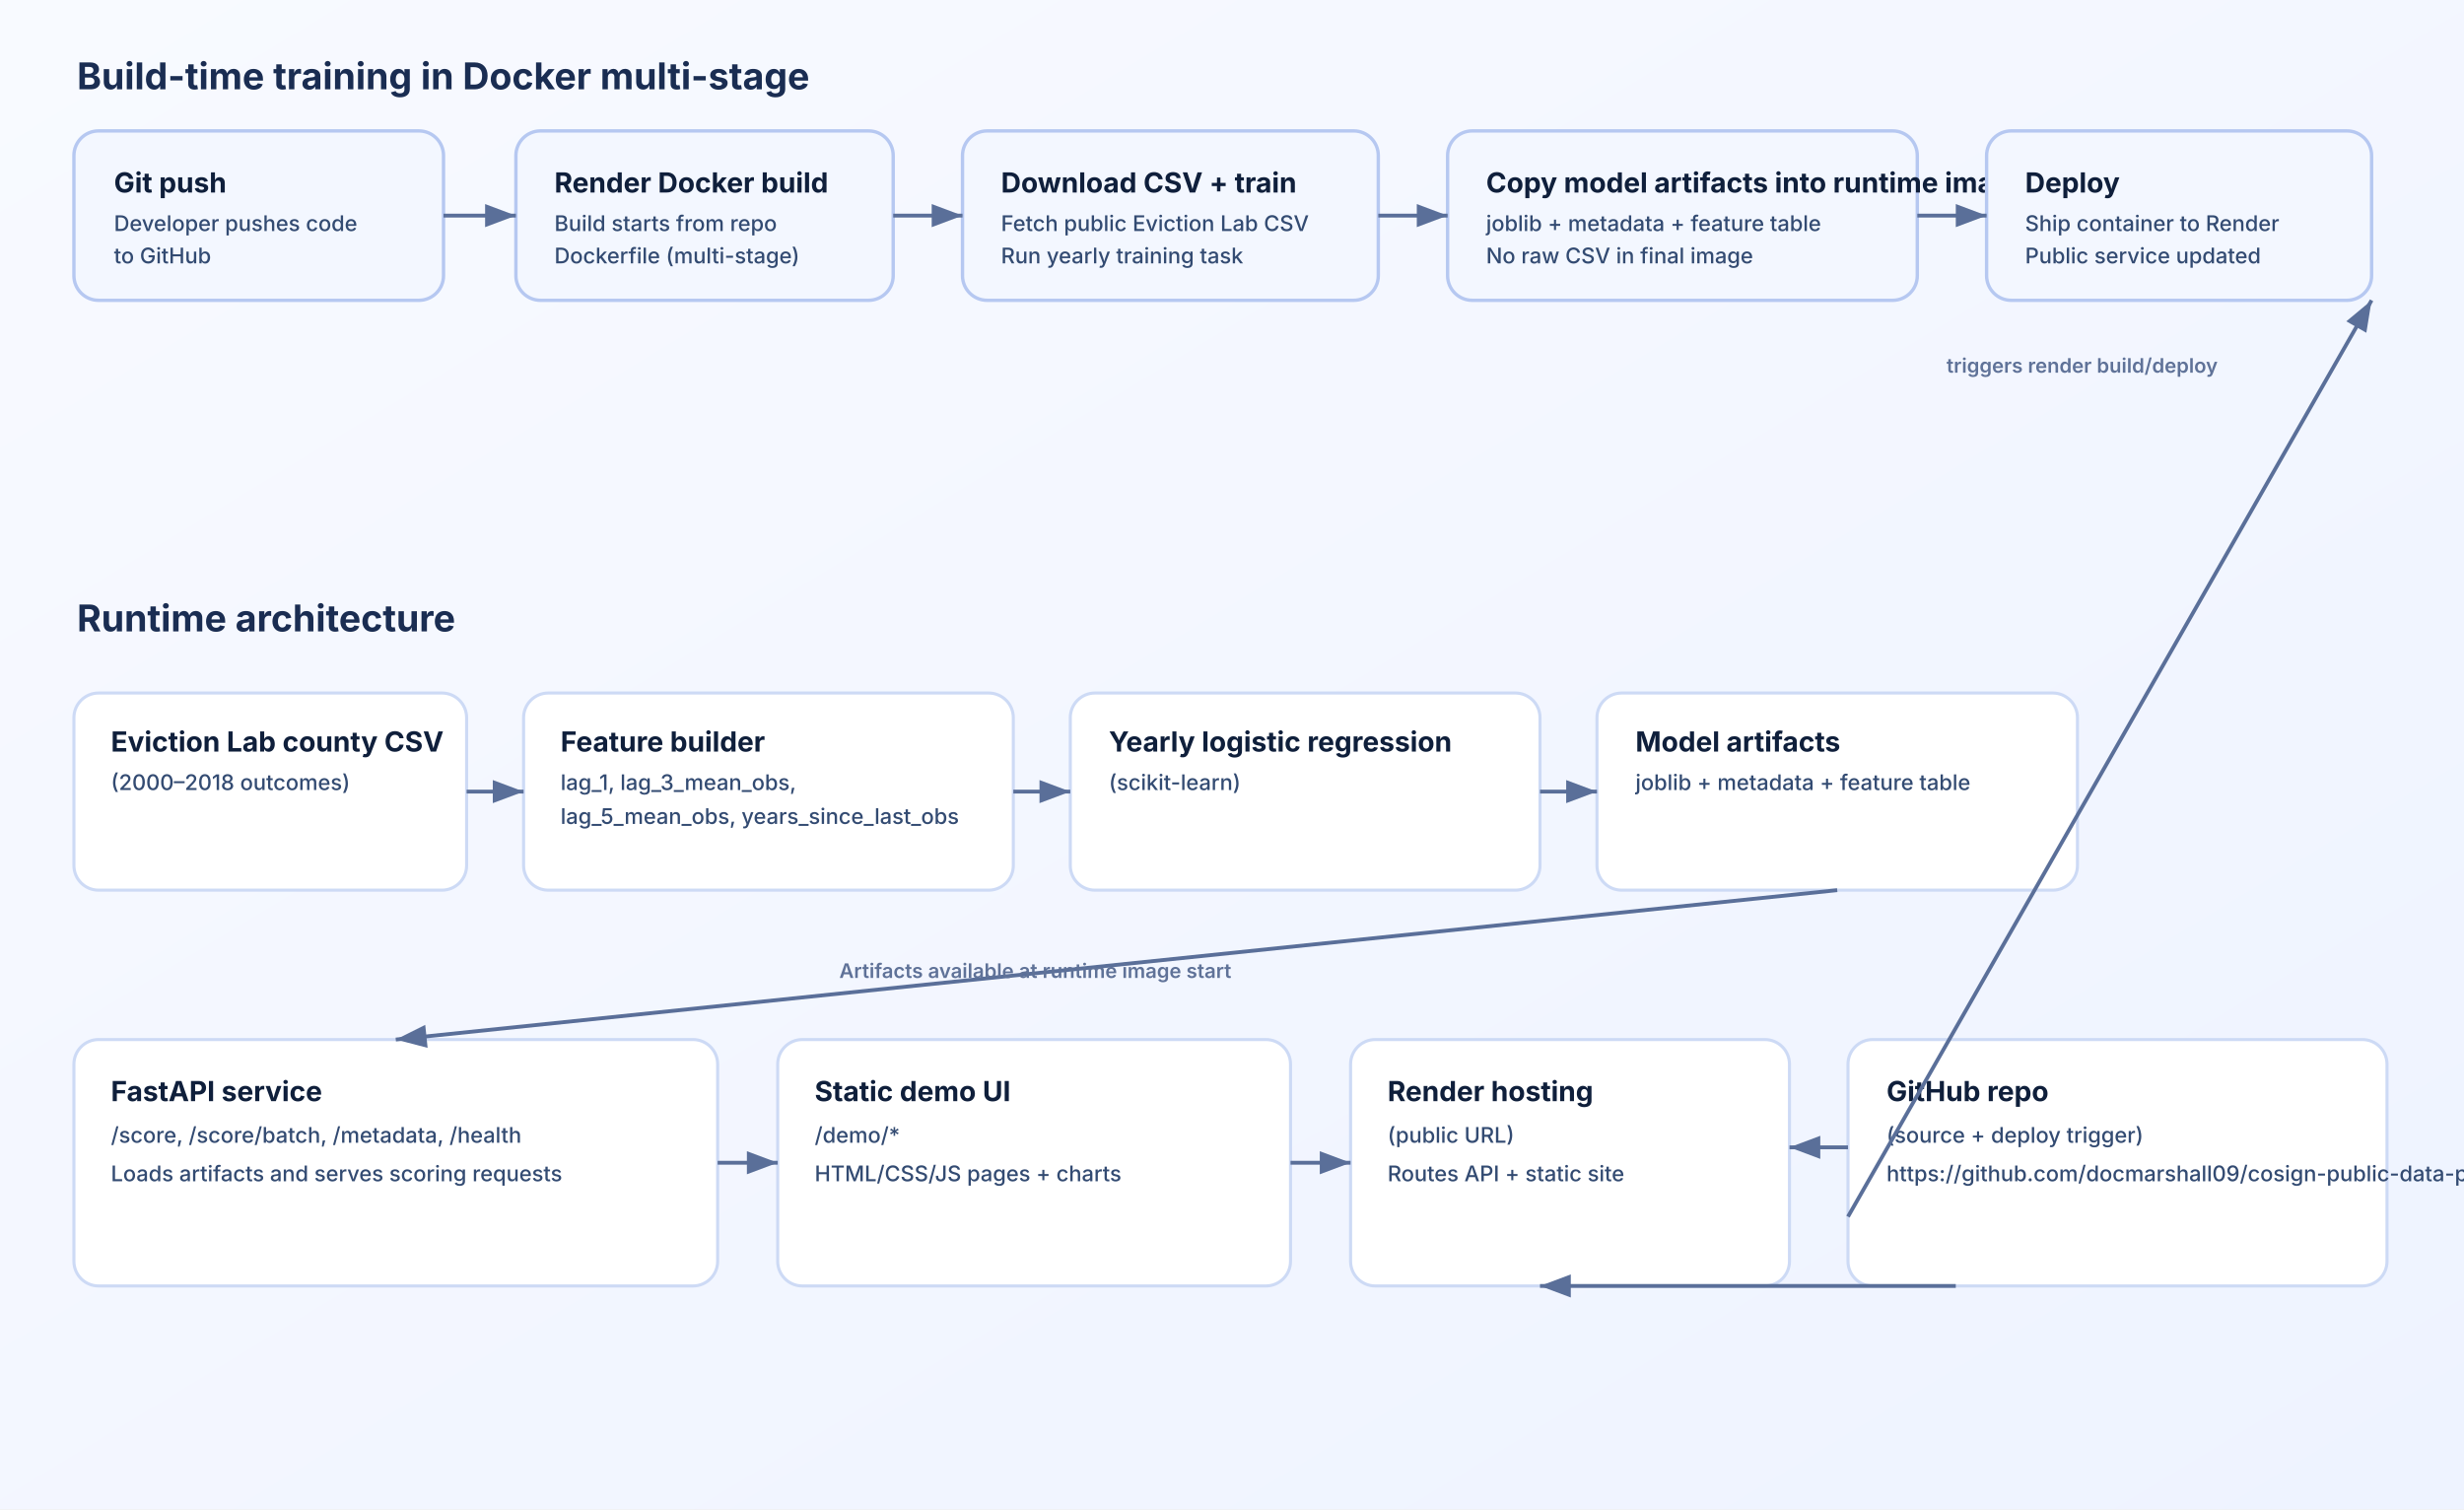
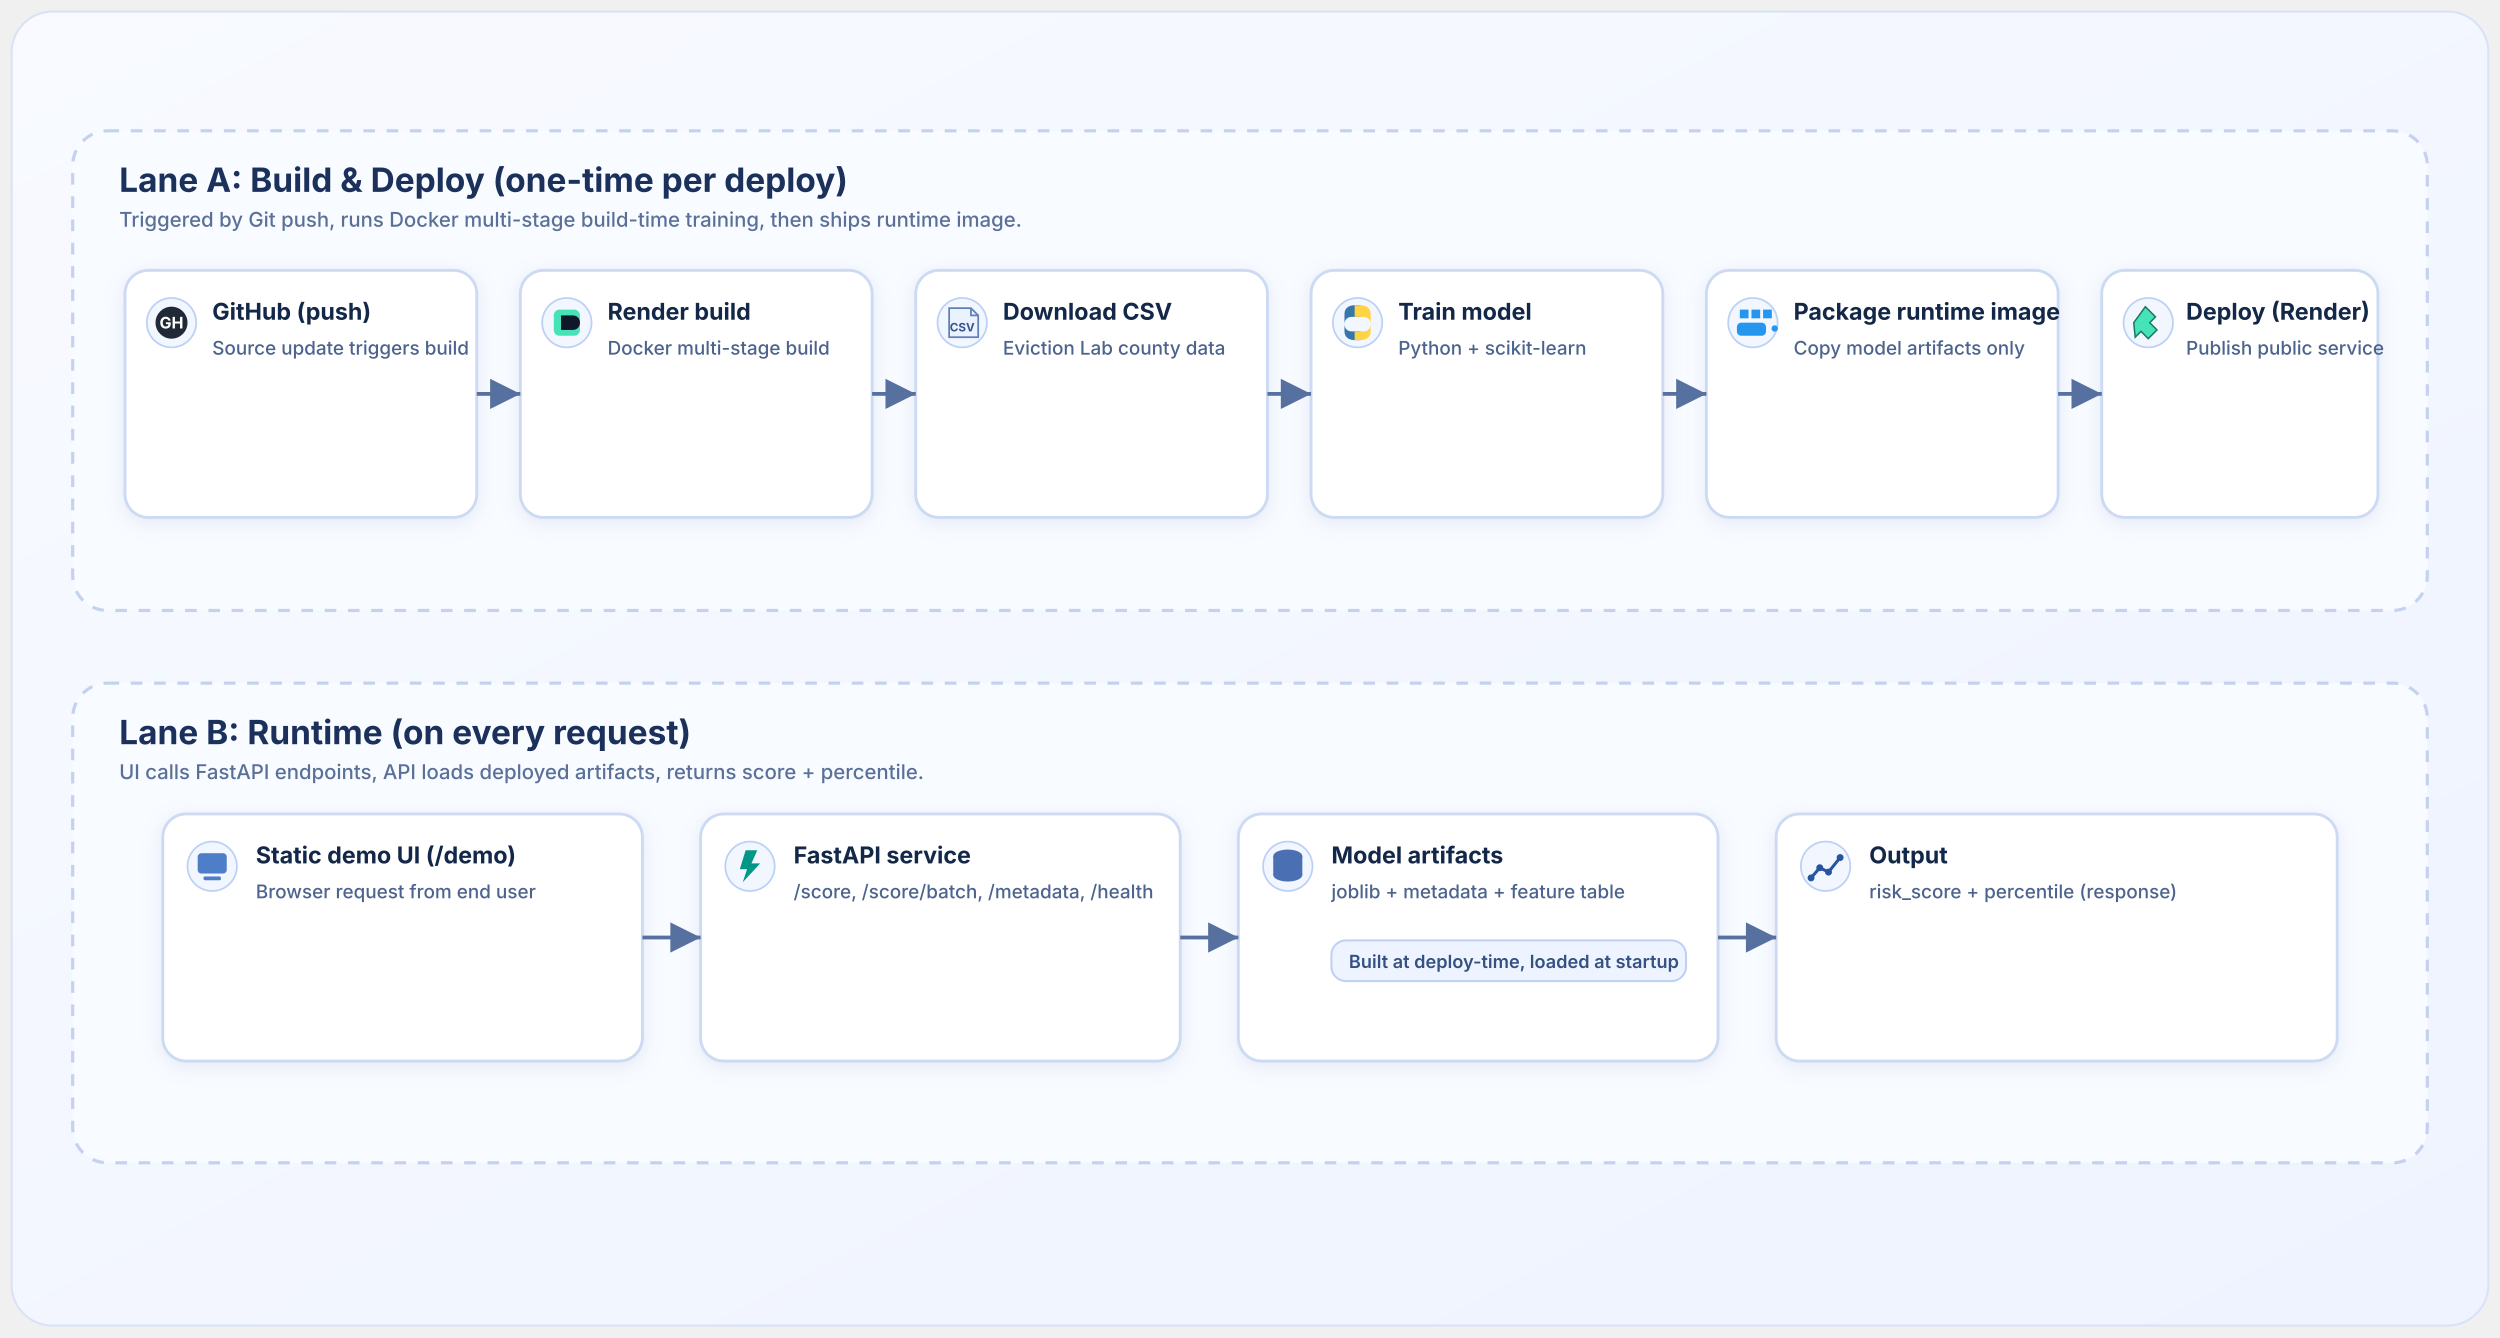
- <svg xmlns="http://www.w3.org/2000/svg" width="1600" height="980" viewBox="0 0 1600 980" role="img" aria-labelledby="title desc">
+ <svg xmlns="http://www.w3.org/2000/svg" viewBox="0 0 1720 920" role="img" aria-labelledby="title desc">
  <defs>
-     <linearGradient id="bg" x1="0" x2="1" y1="0" y2="1">
+     <linearGradient id="canvasBg" x1="0" y1="0" x2="1" y2="1">
      <stop offset="0%" stop-color="#f8faff" />
      <stop offset="100%" stop-color="#eef3ff" />
    </linearGradient>
-     <marker id="arrow" markerWidth="10" markerHeight="10" refX="8" refY="3" orient="auto" markerUnits="strokeWidth">
-       <path d="M0,0 L8,3 L0,6 z" fill="#5a6f99" />
+     <filter id="cardShadow" x="-20%" y="-20%" width="140%" height="160%">
+       <feDropShadow dx="0" dy="3" stdDeviation="6" flood-color="#a8b8dd" flood-opacity="0.25" />
+     </filter>
+     <marker id="arrow" markerWidth="10" markerHeight="10" refX="8" refY="4" orient="auto" markerUnits="strokeWidth">
+       <path d="M0,0 L8,4 L0,8 z" fill="#56709f" />
    </marker>
    <style>
-       .lane-title { font: 700 24px Inter, Arial, sans-serif; fill: #1a2d52; }
-       .box-title { font: 700 18px Inter, Arial, sans-serif; fill: #0f1f3b; }
-       .box-text { font: 500 14px Inter, Arial, sans-serif; fill: #334b72; }
-       .node { fill: #ffffff; stroke: #cddaf5; stroke-width: 2; rx: 16; }
-       .node-accent { fill: #f3f7ff; stroke: #b6c8f1; stroke-width: 2.2; rx: 16; }
-       .arrow { stroke: #5a6f99; stroke-width: 2.5; fill: none; marker-end: url(#arrow); }
-       .subtle { font: 600 13px Inter, Arial, sans-serif; fill: #5f7298; }
+       .lane-box {
+         fill: #f8fbff;
+         stroke: #c4d2ef;
+         stroke-width: 2.2;
+         stroke-dasharray: 8 8;
+         rx: 24;
+       }
+       .node {
+         fill: #ffffff;
+         stroke: #cddaf3;
+         stroke-width: 2;
+         rx: 16;
+         filter: url(#cardShadow);
+       }
+       .lane-title {
+         font: 700 23px Inter, Arial, sans-serif;
+         fill: #1b315b;
+       }
+       .lane-sub {
+         font: 500 14px Inter, Arial, sans-serif;
+         fill: #5a7098;
+       }
+       .node-title {
+         font: 650 16px Inter, Arial, sans-serif;
+         fill: #132748;
+       }
+       .node-sub {
+         font: 500 13px Inter, Arial, sans-serif;
+         fill: #4b638d;
+       }
+       .arrow {
+         fill: none;
+         stroke: #56709f;
+         stroke-width: 2.6;
+         marker-end: url(#arrow);
+       }
+       .chip {
+         fill: #eef4ff;
+         stroke: #bfd0f4;
+         stroke-width: 1.4;
+         rx: 10;
+       }
+       .chip-text {
+         font: 600 12.5px Inter, Arial, sans-serif;
+         fill: #355182;
+       }
+       .icon-bg {
+         fill: #f1f6ff;
+         stroke: #bcd0f6;
+         stroke-width: 1.2;
+       }
+       .mini {
+         font: 700 11px Inter, Arial, sans-serif;
+       }
    </style>
  </defs>
-   <rect x="0" y="0" width="1600" height="980" fill="url(#bg)" />
-   <text class="lane-title" x="50" y="58">Build-time training in Docker multi-stage</text>
-   <text class="lane-title" x="50" y="410">Runtime architecture</text>
-   <rect class="node-accent" x="48" y="85" width="240" height="110" />
-   <text class="box-title" x="74" y="125">Git push</text>
-   <text class="box-text" x="74" y="150">Developer pushes code</text>
-   <text class="box-text" x="74" y="171">to GitHub</text>
-   <rect class="node-accent" x="335" y="85" width="245" height="110" />
-   <text class="box-title" x="360" y="125">Render Docker build</text>
-   <text class="box-text" x="360" y="150">Build starts from repo</text>
-   <text class="box-text" x="360" y="171">Dockerfile (multi-stage)</text>
-   <rect class="node-accent" x="625" y="85" width="270" height="110" />
-   <text class="box-title" x="650" y="125">Download CSV + train</text>
-   <text class="box-text" x="650" y="150">Fetch public Eviction Lab CSV</text>
-   <text class="box-text" x="650" y="171">Run yearly training task</text>
-   <rect class="node-accent" x="940" y="85" width="305" height="110" />
-   <text class="box-title" x="965" y="125">Copy model artifacts into runtime image</text>
-   <text class="box-text" x="965" y="150">joblib + metadata + feature table</text>
-   <text class="box-text" x="965" y="171">No raw CSV in final image</text>
-   <rect class="node-accent" x="1290" y="85" width="250" height="110" />
-   <text class="box-title" x="1315" y="125">Deploy</text>
-   <text class="box-text" x="1315" y="150">Ship container to Render</text>
-   <text class="box-text" x="1315" y="171">Public service updated</text>
-   <line class="arrow" x1="288" y1="140" x2="335" y2="140" />
-   <line class="arrow" x1="580" y1="140" x2="625" y2="140" />
-   <line class="arrow" x1="895" y1="140" x2="940" y2="140" />
-   <line class="arrow" x1="1245" y1="140" x2="1290" y2="140" />
-   <rect class="node" x="48" y="450" width="255" height="128" />
-   <text class="box-title" x="72" y="488">Eviction Lab county CSV</text>
-   <text class="box-text" x="72" y="513">(2000–2018 outcomes)</text>
-   <rect class="node" x="340" y="450" width="318" height="128" />
-   <text class="box-title" x="364" y="488">Feature builder</text>
-   <text class="box-text" x="364" y="513">lag_1, lag_3_mean_obs,</text>
-   <text class="box-text" x="364" y="535">lag_5_mean_obs, years_since_last_obs</text>
-   <rect class="node" x="695" y="450" width="305" height="128" />
-   <text class="box-title" x="720" y="488">Yearly logistic regression</text>
-   <text class="box-text" x="720" y="513">(scikit-learn)</text>
-   <rect class="node" x="1037" y="450" width="312" height="128" />
-   <text class="box-title" x="1062" y="488">Model artifacts</text>
-   <text class="box-text" x="1062" y="513">joblib + metadata + feature table</text>
-   <line class="arrow" x1="303" y1="514" x2="340" y2="514" />
-   <line class="arrow" x1="658" y1="514" x2="695" y2="514" />
-   <line class="arrow" x1="1000" y1="514" x2="1037" y2="514" />
-   <rect class="node" x="48" y="675" width="418" height="160" />
-   <text class="box-title" x="72" y="715">FastAPI service</text>
-   <text class="box-text" x="72" y="742">/score, /score/batch, /metadata, /health</text>
-   <text class="box-text" x="72" y="767">Loads artifacts and serves scoring requests</text>
-   <rect class="node" x="505" y="675" width="333" height="160" />
-   <text class="box-title" x="529" y="715">Static demo UI</text>
-   <text class="box-text" x="529" y="742">/demo/*</text>
-   <text class="box-text" x="529" y="767">HTML/CSS/JS pages + charts</text>
-   <rect class="node" x="877" y="675" width="285" height="160" />
-   <text class="box-title" x="901" y="715">Render hosting</text>
-   <text class="box-text" x="901" y="742">(public URL)</text>
-   <text class="box-text" x="901" y="767">Routes API + static site</text>
-   <rect class="node" x="1200" y="675" width="350" height="160" />
-   <text class="box-title" x="1225" y="715">GitHub repo</text>
-   <text class="box-text" x="1225" y="742">(source + deploy trigger)</text>
-   <text class="box-text" x="1225" y="767">https://github.com/docmarshall09/cosign-public-data-poc</text>
-   <line class="arrow" x1="1193" y1="578" x2="257" y2="675" />
-   <text class="subtle" x="545" y="635">Artifacts available at runtime image start</text>
-   <line class="arrow" x1="466" y1="755" x2="505" y2="755" />
-   <line class="arrow" x1="838" y1="755" x2="877" y2="755" />
-   <line class="arrow" x1="1270" y1="835" x2="1000" y2="835" />
-   <line class="arrow" x1="1200" y1="745" x2="1162" y2="745" />
-   <line class="arrow" x1="1200" y1="790" x2="1540" y2="195" />
-   <text class="subtle" x="1264" y="242">triggers render build/deploy</text>
+   <rect x="8" y="8" width="1704" height="904" rx="28" fill="url(#canvasBg)" stroke="#d8e2f7" stroke-width="1.4" />
+   <rect class="lane-box" x="50" y="90" width="1620" height="330" />
+   <text class="lane-title" x="82" y="132">Lane A: Build &amp; Deploy (one-time per deploy)</text>
+   <text class="lane-sub" x="82" y="156">Triggered by Git push, runs Docker multi-stage build-time training, then ships runtime image.</text>
+   <rect class="lane-box" x="50" y="470" width="1620" height="330" />
+   <text class="lane-title" x="82" y="512">Lane B: Runtime (on every request)</text>
+   <text class="lane-sub" x="82" y="536">UI calls FastAPI endpoints, API loads deployed artifacts, returns score + percentile.</text>
+   <rect class="node" x="86" y="186" width="242" height="170" />
+   <circle class="icon-bg" cx="118" cy="222" r="17" />
+   <circle cx="118" cy="222" r="11" fill="#1f2937" />
+   <text x="118" y="226" text-anchor="middle" fill="#ffffff" class="mini">GH</text>
+   <text class="node-title" x="146" y="220">GitHub (push)</text>
+   <text class="node-sub" x="146" y="244">Source update triggers build</text>
+   <rect class="node" x="358" y="186" width="242" height="170" />
+   <circle class="icon-bg" cx="390" cy="222" r="17" />
+   <rect x="381" y="213" width="18" height="18" rx="4" fill="#46e3b7" />
+   <path d="M386 227 L386 217 L394 217 C397 217 399 219 399 222 C399 225 397 227 394 227 Z" fill="#0f172a" />
+   <text class="node-title" x="418" y="220">Render build</text>
+   <text class="node-sub" x="418" y="244">Docker multi-stage build</text>
+   <rect class="node" x="630" y="186" width="242" height="170" />
+   <circle class="icon-bg" cx="662" cy="222" r="17" />
+   <path d="M653 212 H668 L673 217 V232 H653 Z" fill="#eaf1ff" stroke="#5f7fb5" stroke-width="1.2" />
+   <path d="M668 212 V217 H673" fill="none" stroke="#5f7fb5" stroke-width="1.2" />
+   <text x="662" y="228" text-anchor="middle" font-family="Inter, Arial, sans-serif" font-size="8" font-weight="700" fill="#36558a">CSV</text>
+   <text class="node-title" x="690" y="220">Download CSV</text>
+   <text class="node-sub" x="690" y="244">Eviction Lab county data</text>
+   <rect class="node" x="902" y="186" width="242" height="170" />
+   <circle class="icon-bg" cx="934" cy="222" r="17" />
+   <path d="M925 216 C925 212 928 210 932 210 H936 V218 H930 C927 218 925 220 925 223 C925 226 927 228 930 228 H936 V234 H932 C928 234 925 232 925 228 Z" fill="#3776ab" />
+   <path d="M943 216 C943 212 940 210 936 210 H932 V218 H938 C941 218 943 220 943 223 C943 226 941 228 938 228 H932 V234 H936 C940 234 943 232 943 228 Z" fill="#ffd343" />
+   <text class="node-title" x="962" y="220">Train model</text>
+   <text class="node-sub" x="962" y="244">Python + scikit-learn</text>
+   <rect class="node" x="1174" y="186" width="242" height="170" />
+   <circle class="icon-bg" cx="1206" cy="222" r="17" />
+   <rect x="1195" y="222" width="20" height="9" rx="3" fill="#2496ed" />
+   <rect x="1197" y="213" width="6" height="6" fill="#2496ed" />
+   <rect x="1205" y="213" width="6" height="6" fill="#2496ed" />
+   <rect x="1213" y="213" width="6" height="6" fill="#2496ed" />
+   <circle cx="1221" cy="226" r="2.2" fill="#2496ed" />
+   <text class="node-title" x="1234" y="220">Package runtime image</text>
+   <text class="node-sub" x="1234" y="244">Copy model artifacts only</text>
+   <rect class="node" x="1446" y="186" width="190" height="170" />
+   <circle class="icon-bg" cx="1478" cy="222" r="17" />
+   <path d="M1476 211 L1483 218 L1479 222 L1484 227 L1478 233 L1473 228 L1469 232 L1468 222 Z" fill="#46e3b7" stroke="#19745f" stroke-width="1" />
+   <text class="node-title" x="1504" y="220">Deploy (Render)</text>
+   <text class="node-sub" x="1504" y="244">Publish public service</text>
+   <path class="arrow" d="M328 271 H358" />
+   <path class="arrow" d="M600 271 H630" />
+   <path class="arrow" d="M872 271 H902" />
+   <path class="arrow" d="M1144 271 H1174" />
+   <path class="arrow" d="M1416 271 H1446" />
+   <rect class="node" x="112" y="560" width="330" height="170" />
+   <circle class="icon-bg" cx="146" cy="596" r="17" />
+   <rect x="136" y="587" width="20" height="14" rx="2.5" fill="#4f7ec9" />
+   <rect x="140" y="603" width="12" height="2.6" rx="1" fill="#4f7ec9" />
+   <text class="node-title" x="176" y="594">Static demo UI (/demo)</text>
+   <text class="node-sub" x="176" y="618">Browser request from end user</text>
+   <rect class="node" x="482" y="560" width="330" height="170" />
+   <circle class="icon-bg" cx="516" cy="596" r="17" />
+   <path d="M513 585 L521 585 L517 594 H523 L511 607 L514 598 H509 Z" fill="#009688" />
+   <text class="node-title" x="546" y="594">FastAPI service</text>
+   <text class="node-sub" x="546" y="618">/score, /score/batch, /metadata, /health</text>
+   <rect class="node" x="852" y="560" width="330" height="170" />
+   <circle class="icon-bg" cx="886" cy="596" r="17" />
+   <ellipse cx="886" cy="589" rx="10" ry="4.5" fill="#4a6fb2" />
+   <rect x="876" y="589" width="20" height="13" fill="#4a6fb2" />
+   <ellipse cx="886" cy="602" rx="10" ry="4.5" fill="#4a6fb2" />
+   <text class="node-title" x="916" y="594">Model artifacts</text>
+   <text class="node-sub" x="916" y="618">joblib + metadata + feature table</text>
+   <rect class="chip" x="916" y="647" width="244" height="28" />
+   <text class="chip-text" x="928" y="666">Built at deploy-time, loaded at startup</text>
+   <rect class="node" x="1222" y="560" width="386" height="170" />
+   <circle class="icon-bg" cx="1256" cy="596" r="17" />
+   <path d="M1246 604 L1252 597 L1258 600 L1266 590" fill="none" stroke="#2555a0" stroke-width="2.1" />
+   <circle cx="1246" cy="604" r="2.4" fill="#2555a0" />
+   <circle cx="1252" cy="597" r="2.4" fill="#2555a0" />
+   <circle cx="1258" cy="600" r="2.4" fill="#2555a0" />
+   <circle cx="1266" cy="590" r="2.4" fill="#2555a0" />
+   <text class="node-title" x="1286" y="594">Output</text>
+   <text class="node-sub" x="1286" y="618">risk_score + percentile (response)</text>
+   <path class="arrow" d="M442 645 H482" />
+   <path class="arrow" d="M812 645 H852" />
+   <path class="arrow" d="M1182 645 H1222" />
</svg>
